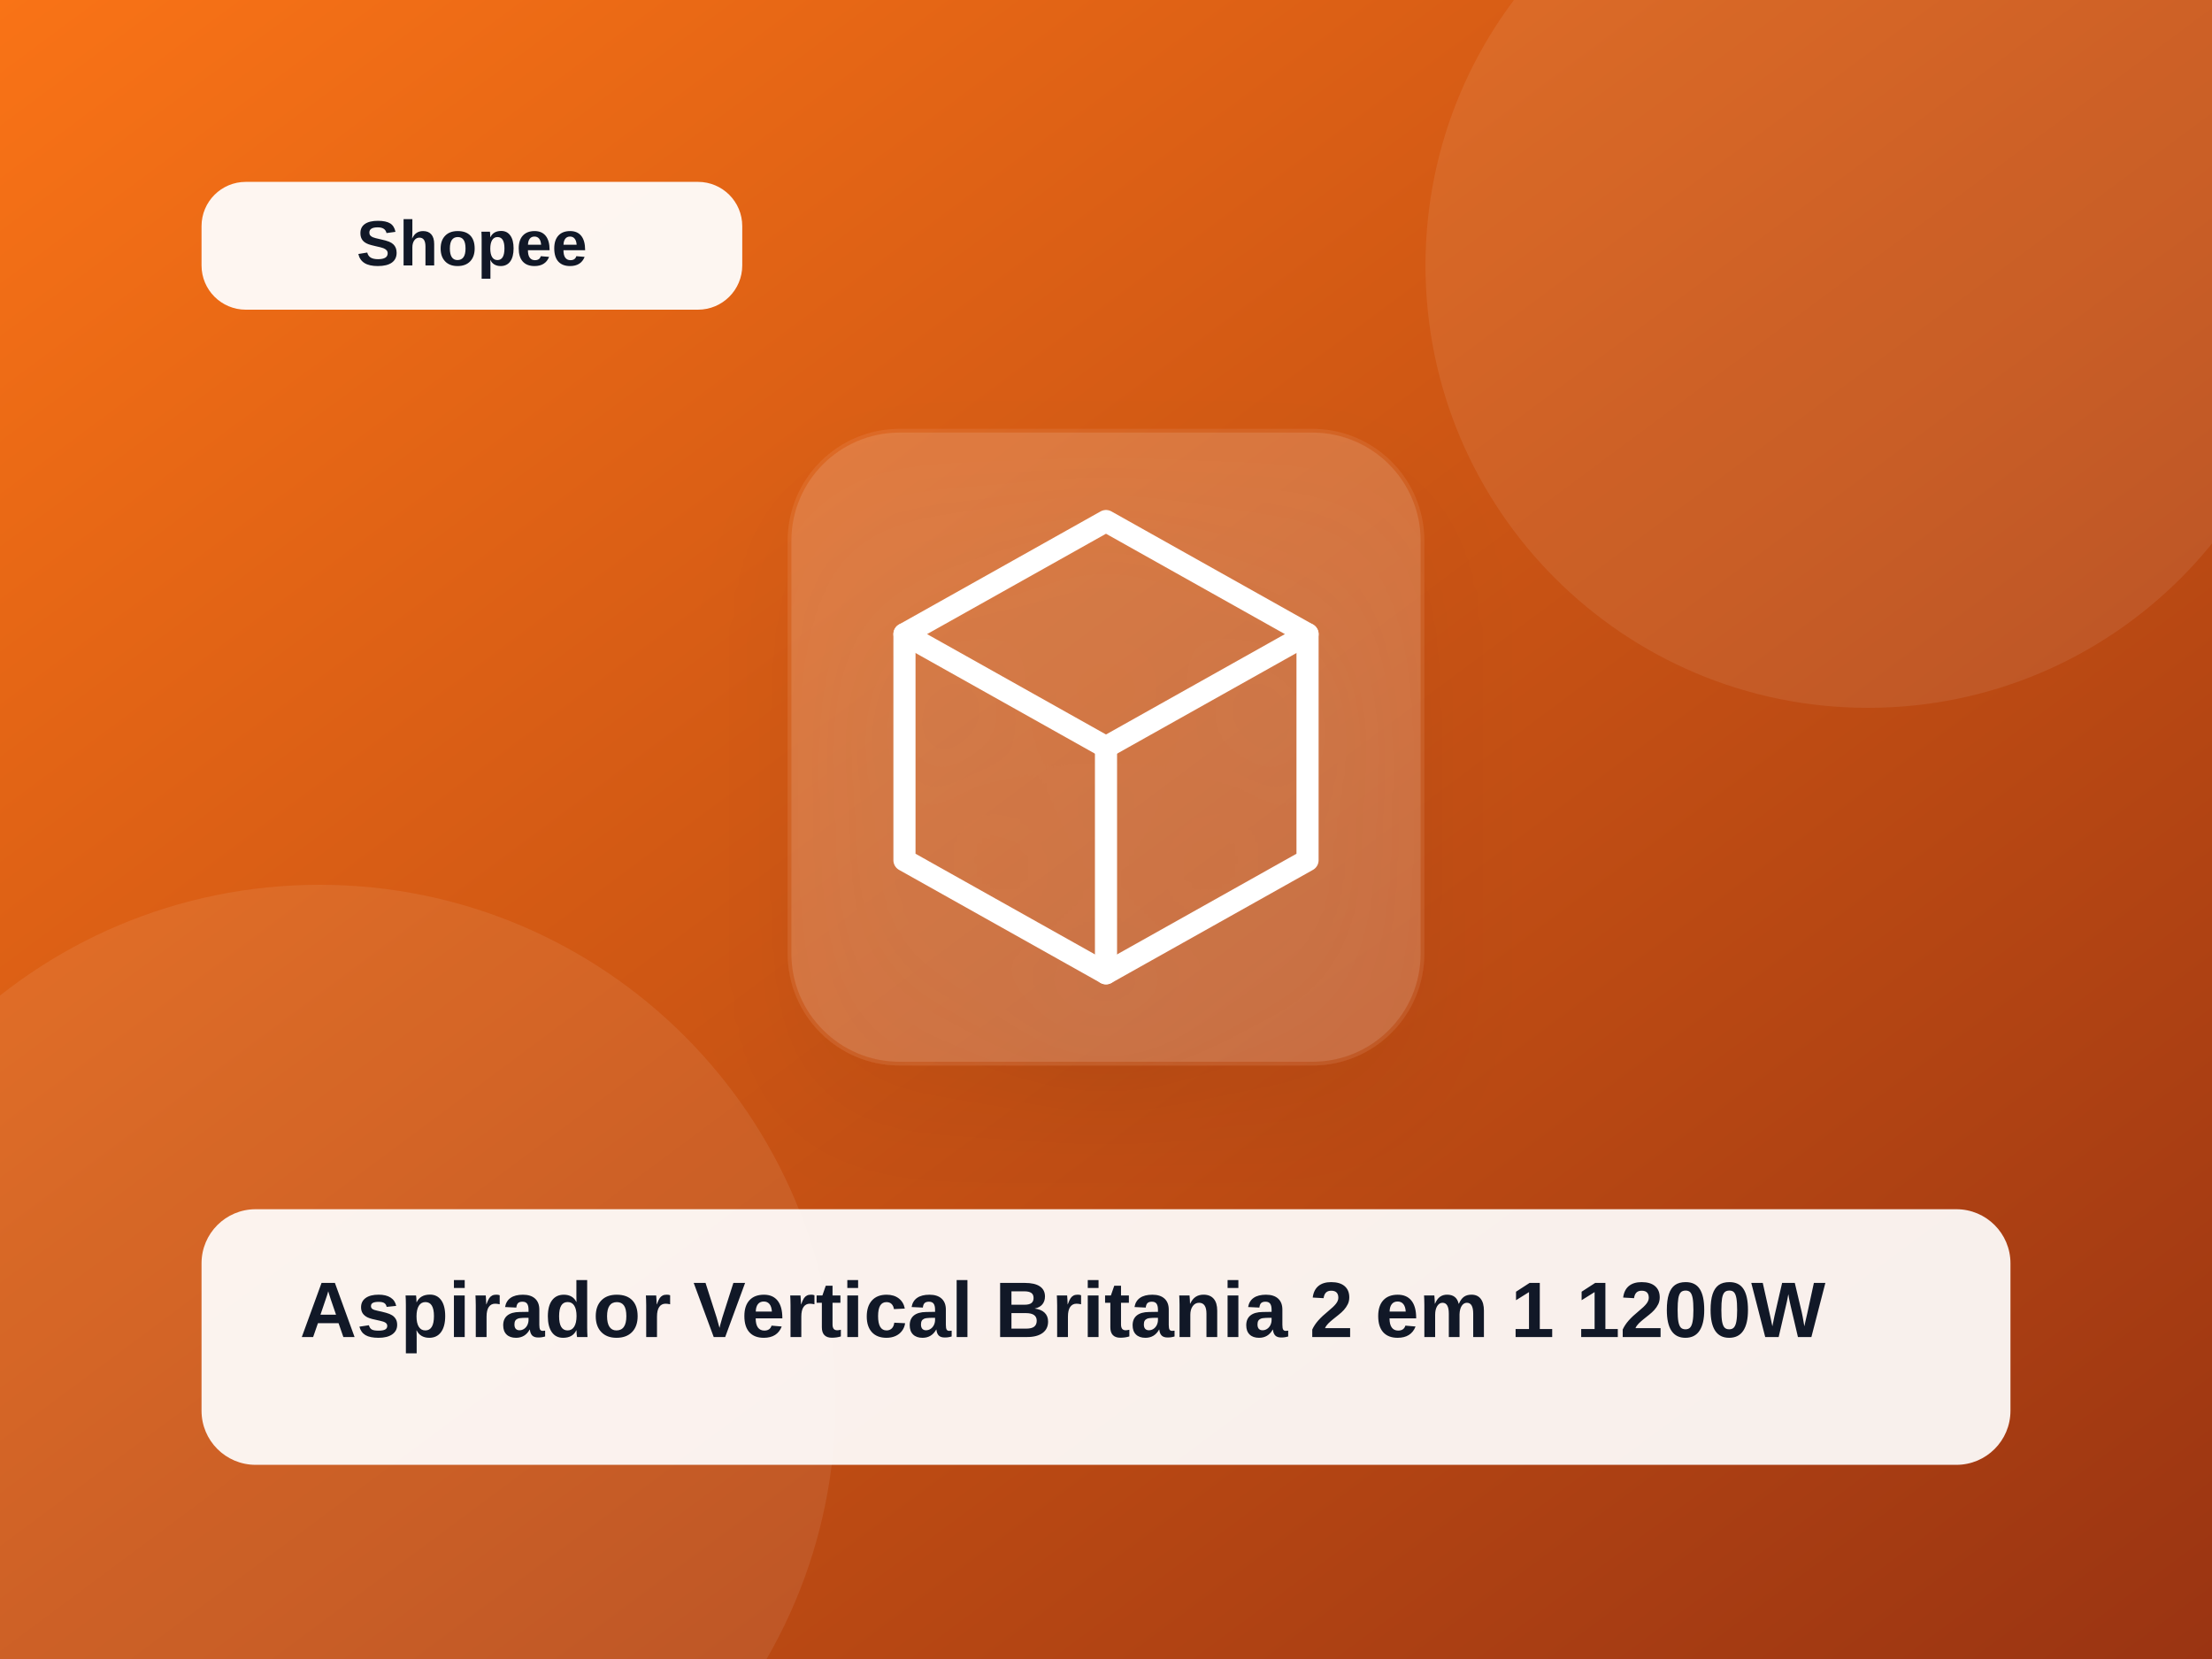
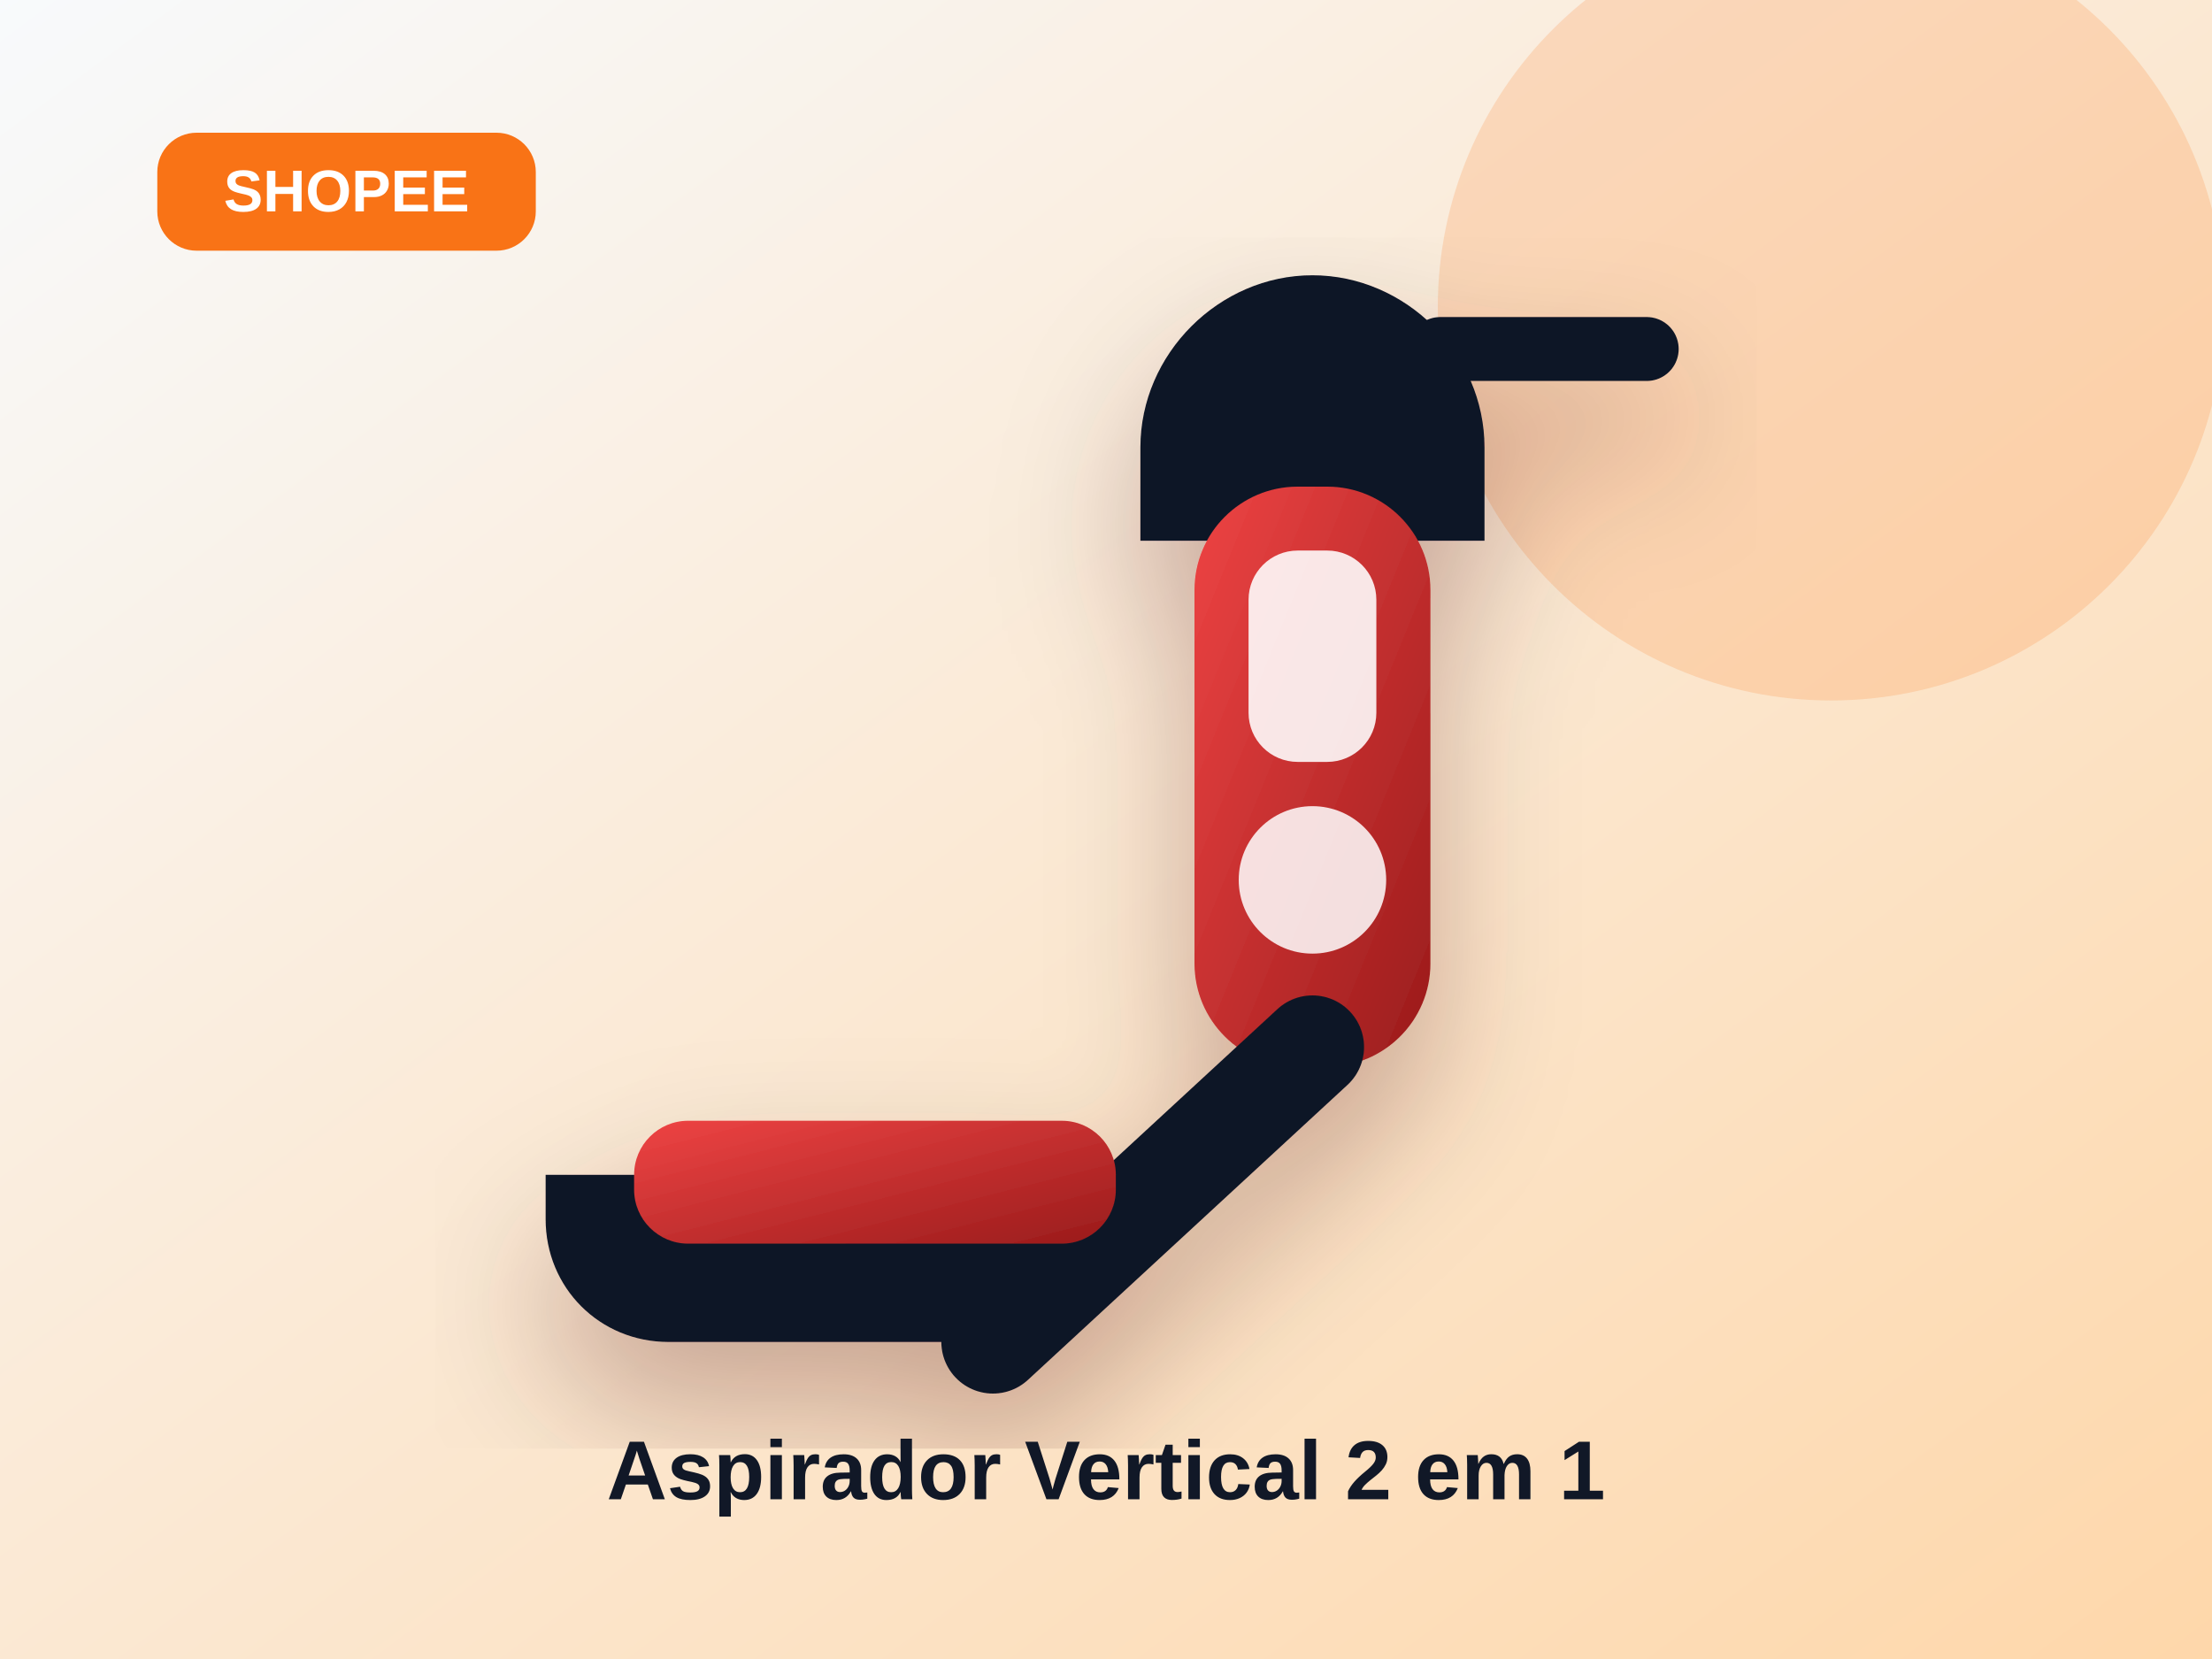
<svg xmlns="http://www.w3.org/2000/svg" width="900" height="675" viewBox="0 0 900 675" role="img" aria-label="Aspirador Vertical Britania 2 em 1 1200W">
  <defs>
-     <linearGradient id="g" x1="0" x2="1" y1="0" y2="1">
-       <stop stop-color="#f97316" />
-       <stop offset="1" stop-color="#9a3412" />
+     <linearGradient id="bg" x1="0" x2="1" y1="0" y2="1">
+       <stop stop-color="#f8fafc" />
+       <stop offset="1" stop-color="#fed7aa" />
    </linearGradient>
-     <filter id="s" x="-20%" y="-20%" width="140%" height="140%">
-       <feDropShadow dx="0" dy="24" stdDeviation="24" flood-color="#000" flood-opacity=".24" />
+     <linearGradient id="red" x1="0" x2="1" y1="0" y2="1">
+       <stop stop-color="#ef4444" />
+       <stop offset="1" stop-color="#991b1b" />
+     </linearGradient>
+     <filter id="shadow">
+       <feDropShadow dx="0" dy="28" stdDeviation="28" flood-color="#450a0a" flood-opacity=".28" />
    </filter>
  </defs>
-   <rect width="900" height="675" fill="url(#g)" />
-   <circle cx="760" cy="108" r="180" fill="#fff" opacity=".08" />
-   <circle cx="130" cy="570" r="210" fill="#fff" opacity=".08" />
-   <rect x="82" y="74" width="220" height="52" rx="18" fill="#fff" opacity=".94" />
-   <text x="192" y="108" text-anchor="middle" font-family="Arial, Helvetica, sans-serif" font-size="26" font-weight="800" fill="#111827">Shopee</text>
-   <g transform="translate(322 176)" filter="url(#s)">
-     <rect width="256" height="256" rx="44" fill="#fff" opacity=".18" stroke="#fff" stroke-opacity=".38" stroke-width="3" />
-     <g transform="translate(0 0)">
-       <path fill="none" stroke="white" stroke-width="9" stroke-linecap="round" stroke-linejoin="round" d="m128 36 82 46-82 46-82-46 82-46Z" />
-       <path fill="none" stroke="white" stroke-width="9" stroke-linecap="round" stroke-linejoin="round" d="M46 82v92l82 46 82-46V82" />
-       <path fill="none" stroke="white" stroke-width="9" stroke-linecap="round" stroke-linejoin="round" d="M128 128v92" />
-     </g>
+   <rect width="900" height="675" fill="url(#bg)" />
+   <rect x="64" y="54" width="154" height="48" rx="16" fill="#f97316" />
+   <text x="141" y="86" text-anchor="middle" font-family="Arial, Helvetica, sans-serif" font-size="24" font-weight="900" fill="#fff">SHOPEE</text>
+   <circle cx="745" cy="125" r="160" fill="#f97316" opacity=".18" />
+   <g filter="url(#shadow)">
+     <path d="M534 112c38 0 70 32 70 70v38H464v-38c0-38 32-70 70-70Z" fill="#111827" />
+     <rect x="486" y="198" width="96" height="236" rx="42" fill="url(#red)" />
+     <rect x="508" y="224" width="52" height="86" rx="20" fill="#fff" opacity=".88" />
+     <path d="M534 426 404 546" stroke="#111827" stroke-width="42" stroke-linecap="round" />
+     <path d="M404 546h-132c-28 0-50-22-50-50v-18h238v18c0 28-22 50-50 50h-6Z" fill="#111827" />
+     <rect x="258" y="456" width="196" height="50" rx="22" fill="url(#red)" />
+     <path d="M586 142h84" stroke="#111827" stroke-width="26" stroke-linecap="round" />
+     <circle cx="534" cy="358" r="30" fill="#fff" opacity=".85" />
  </g>
-   <rect x="82" y="492" width="736" height="104" rx="22" fill="#fff" opacity=".92" />
-   <text x="122" y="544" font-family="Arial, Helvetica, sans-serif" font-size="32" font-weight="800" fill="#111827">Aspirador Vertical Britania 2 em 1 1200W</text>
+   <text x="450" y="610" text-anchor="middle" font-family="Arial, Helvetica, sans-serif" font-size="34" font-weight="900" fill="#111827">Aspirador Vertical 2 em 1</text>
</svg>
